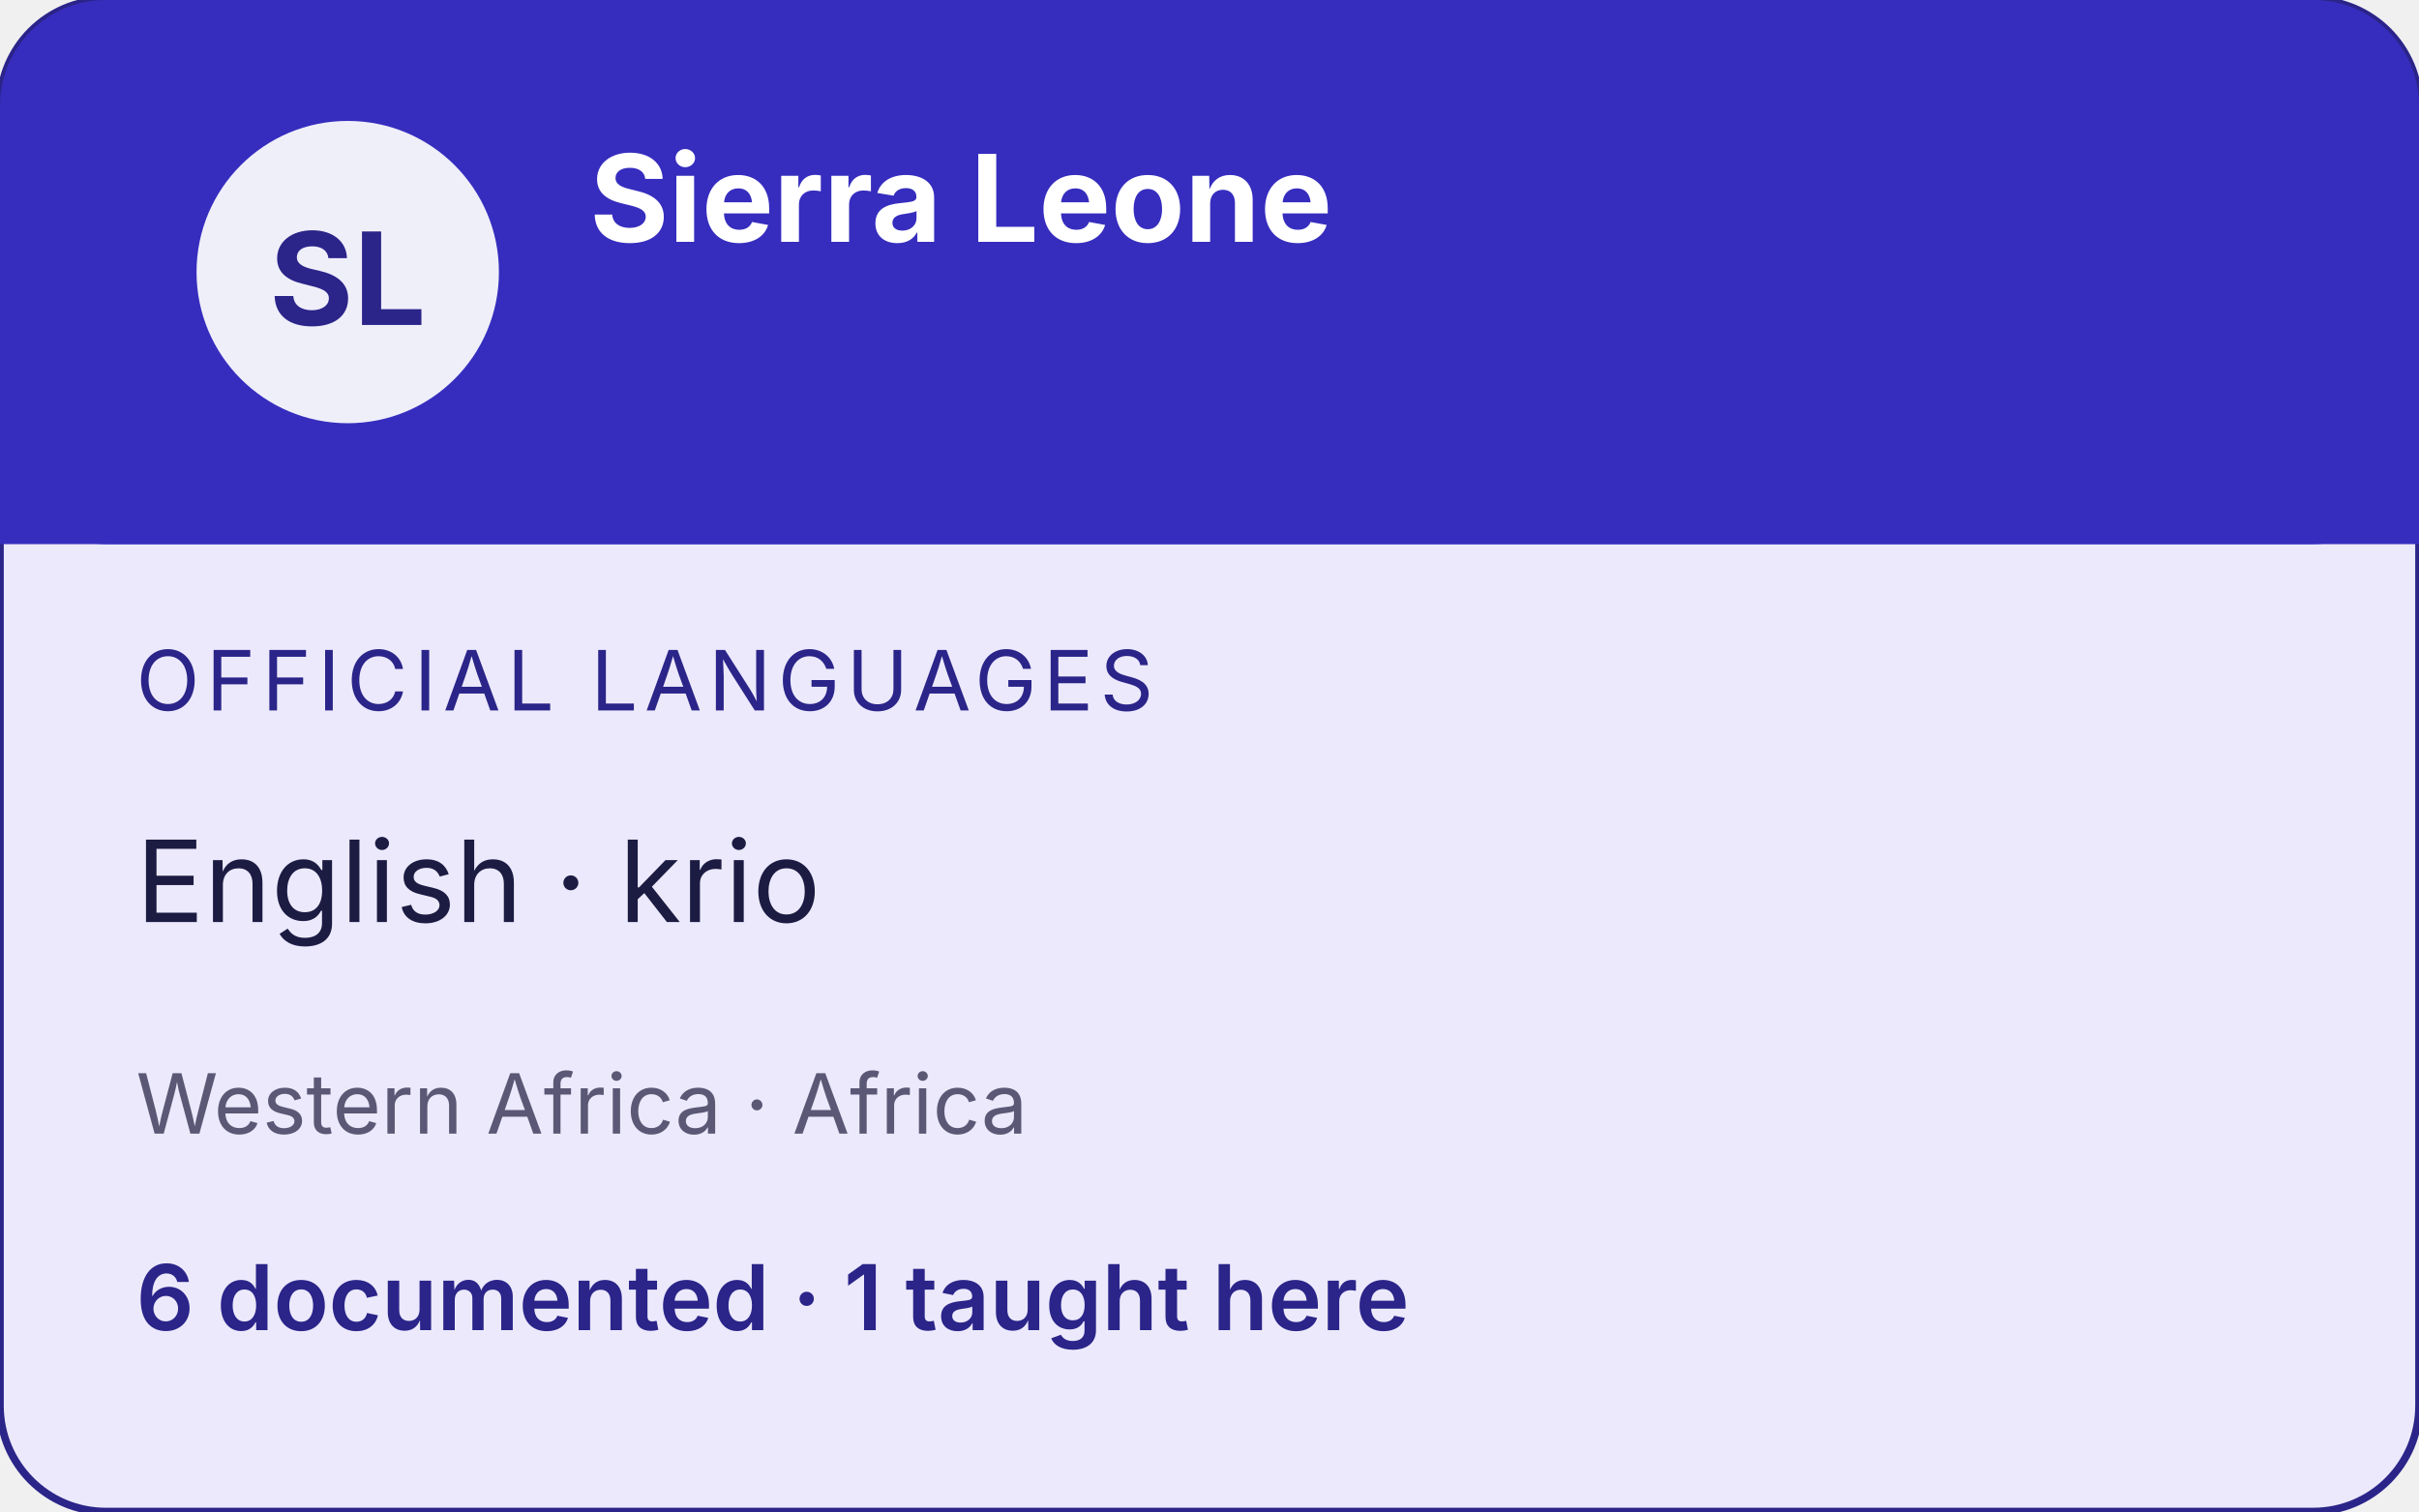
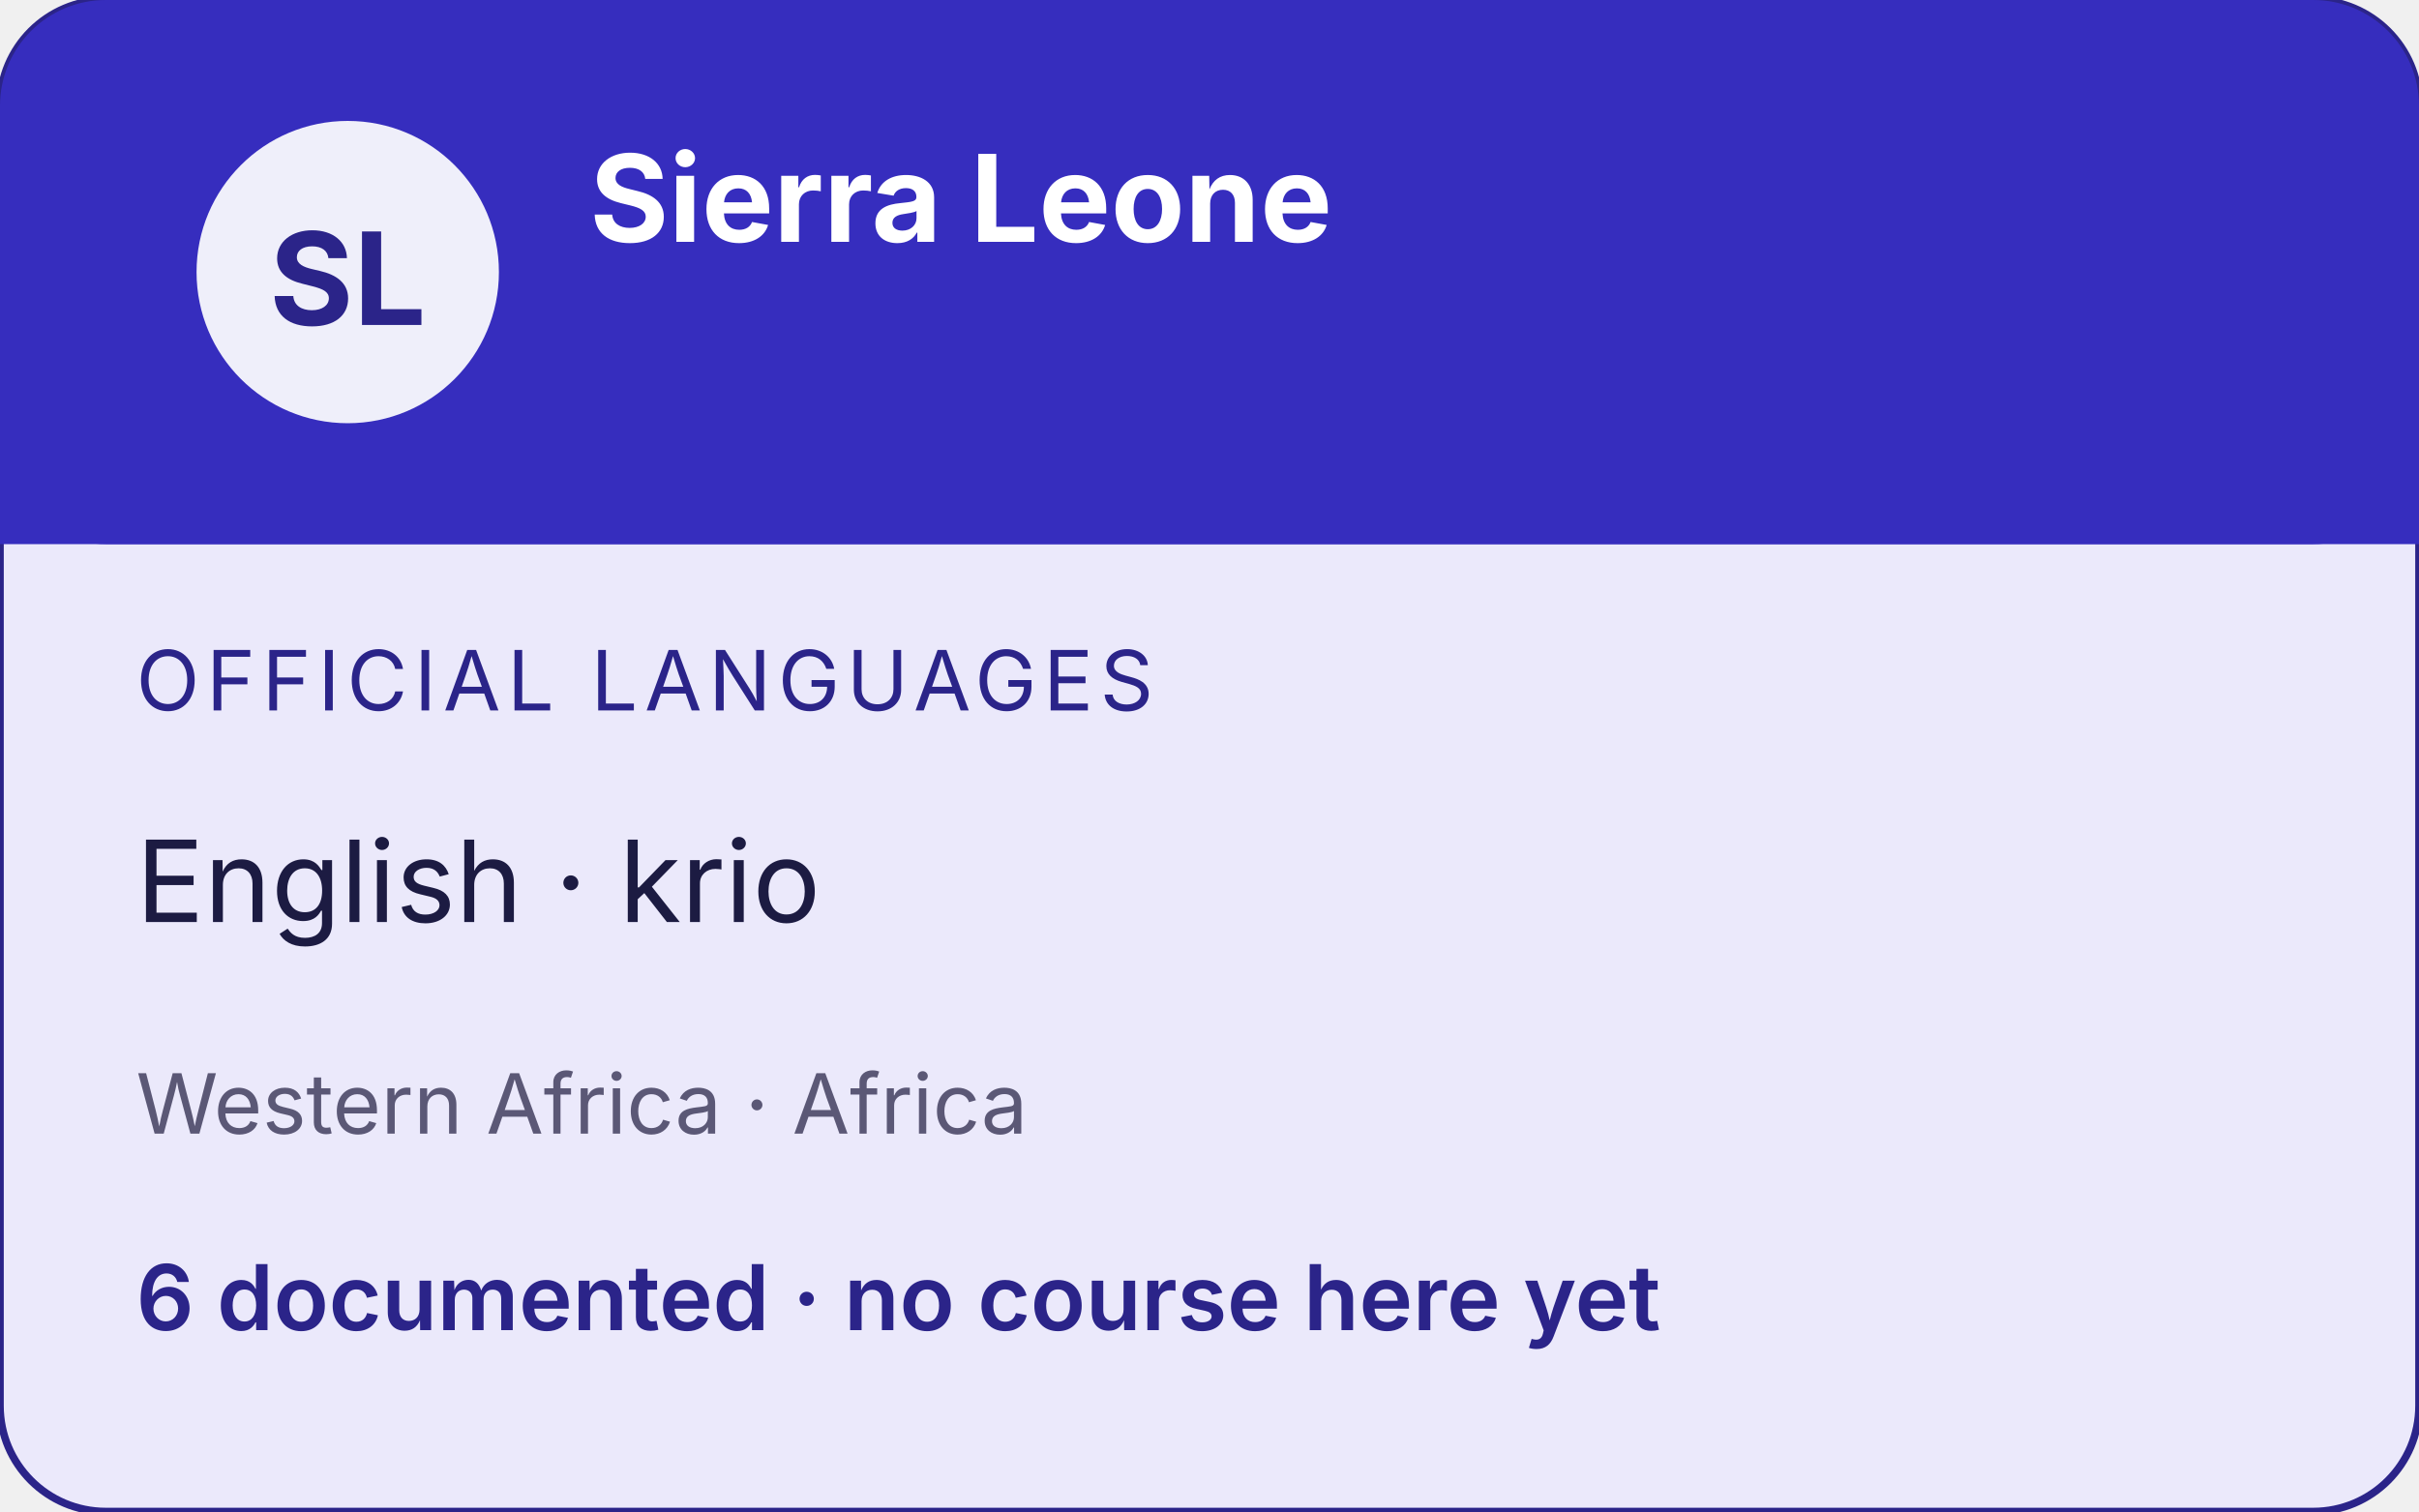
- <svg xmlns="http://www.w3.org/2000/svg" viewBox="0 0 320 200" width="320" height="200" role="img" aria-label="Sierra Leone (SL): English, krio. 6 languages documented for this country, 1 of them has a course on EkGuru." font-family="system-ui,-apple-system,Segoe UI,sans-serif">
+ <svg xmlns="http://www.w3.org/2000/svg" viewBox="0 0 320 200" width="320" height="200" role="img" aria-label="Sierra Leone (SL): English, krio. 6 languages documented for this country; no course here yet — the page is the inventory, not the promise." font-family="system-ui,-apple-system,Segoe UI,sans-serif">
  <rect width="320" height="200" rx="14" fill="hsl(244 70% 95%)" stroke="hsl(244 58% 34%)" stroke-width="1" />
  <rect width="320" height="72" rx="14" fill="hsl(244 62% 46%)" />
  <rect y="58" width="320" height="14" fill="hsl(244 62% 46%)" />
  <circle cx="46" cy="36" r="20" fill="#fff" opacity=".92" />
  <text x="46" y="43" text-anchor="middle" font-size="17" font-weight="700" fill="hsl(244 58% 34%)">SL</text>
  <text x="78" y="32" font-size="16" font-weight="700" fill="#fff">Sierra Leone</text>
  <text x="78" y="52" font-size="12" fill="#fff" opacity=".92" />
  <text x="18" y="94" font-size="11" letter-spacing=".08em" fill="hsl(244 58% 34%)">OFFICIAL LANGUAGES</text>
  <text x="18" y="122" font-size="15" fill="#1c1b42">English · krio</text>
  <text x="18" y="150" font-size="11" fill="#5b5876">Western Africa · Africa</text>
-   <text x="18" y="176" font-size="12" font-weight="600" fill="hsl(244 58% 34%)">6 documented · 1 taught here</text>
+   <text x="18" y="176" font-size="12" font-weight="600" fill="hsl(244 58% 34%)">6 documented · no course here yet</text>
</svg>
